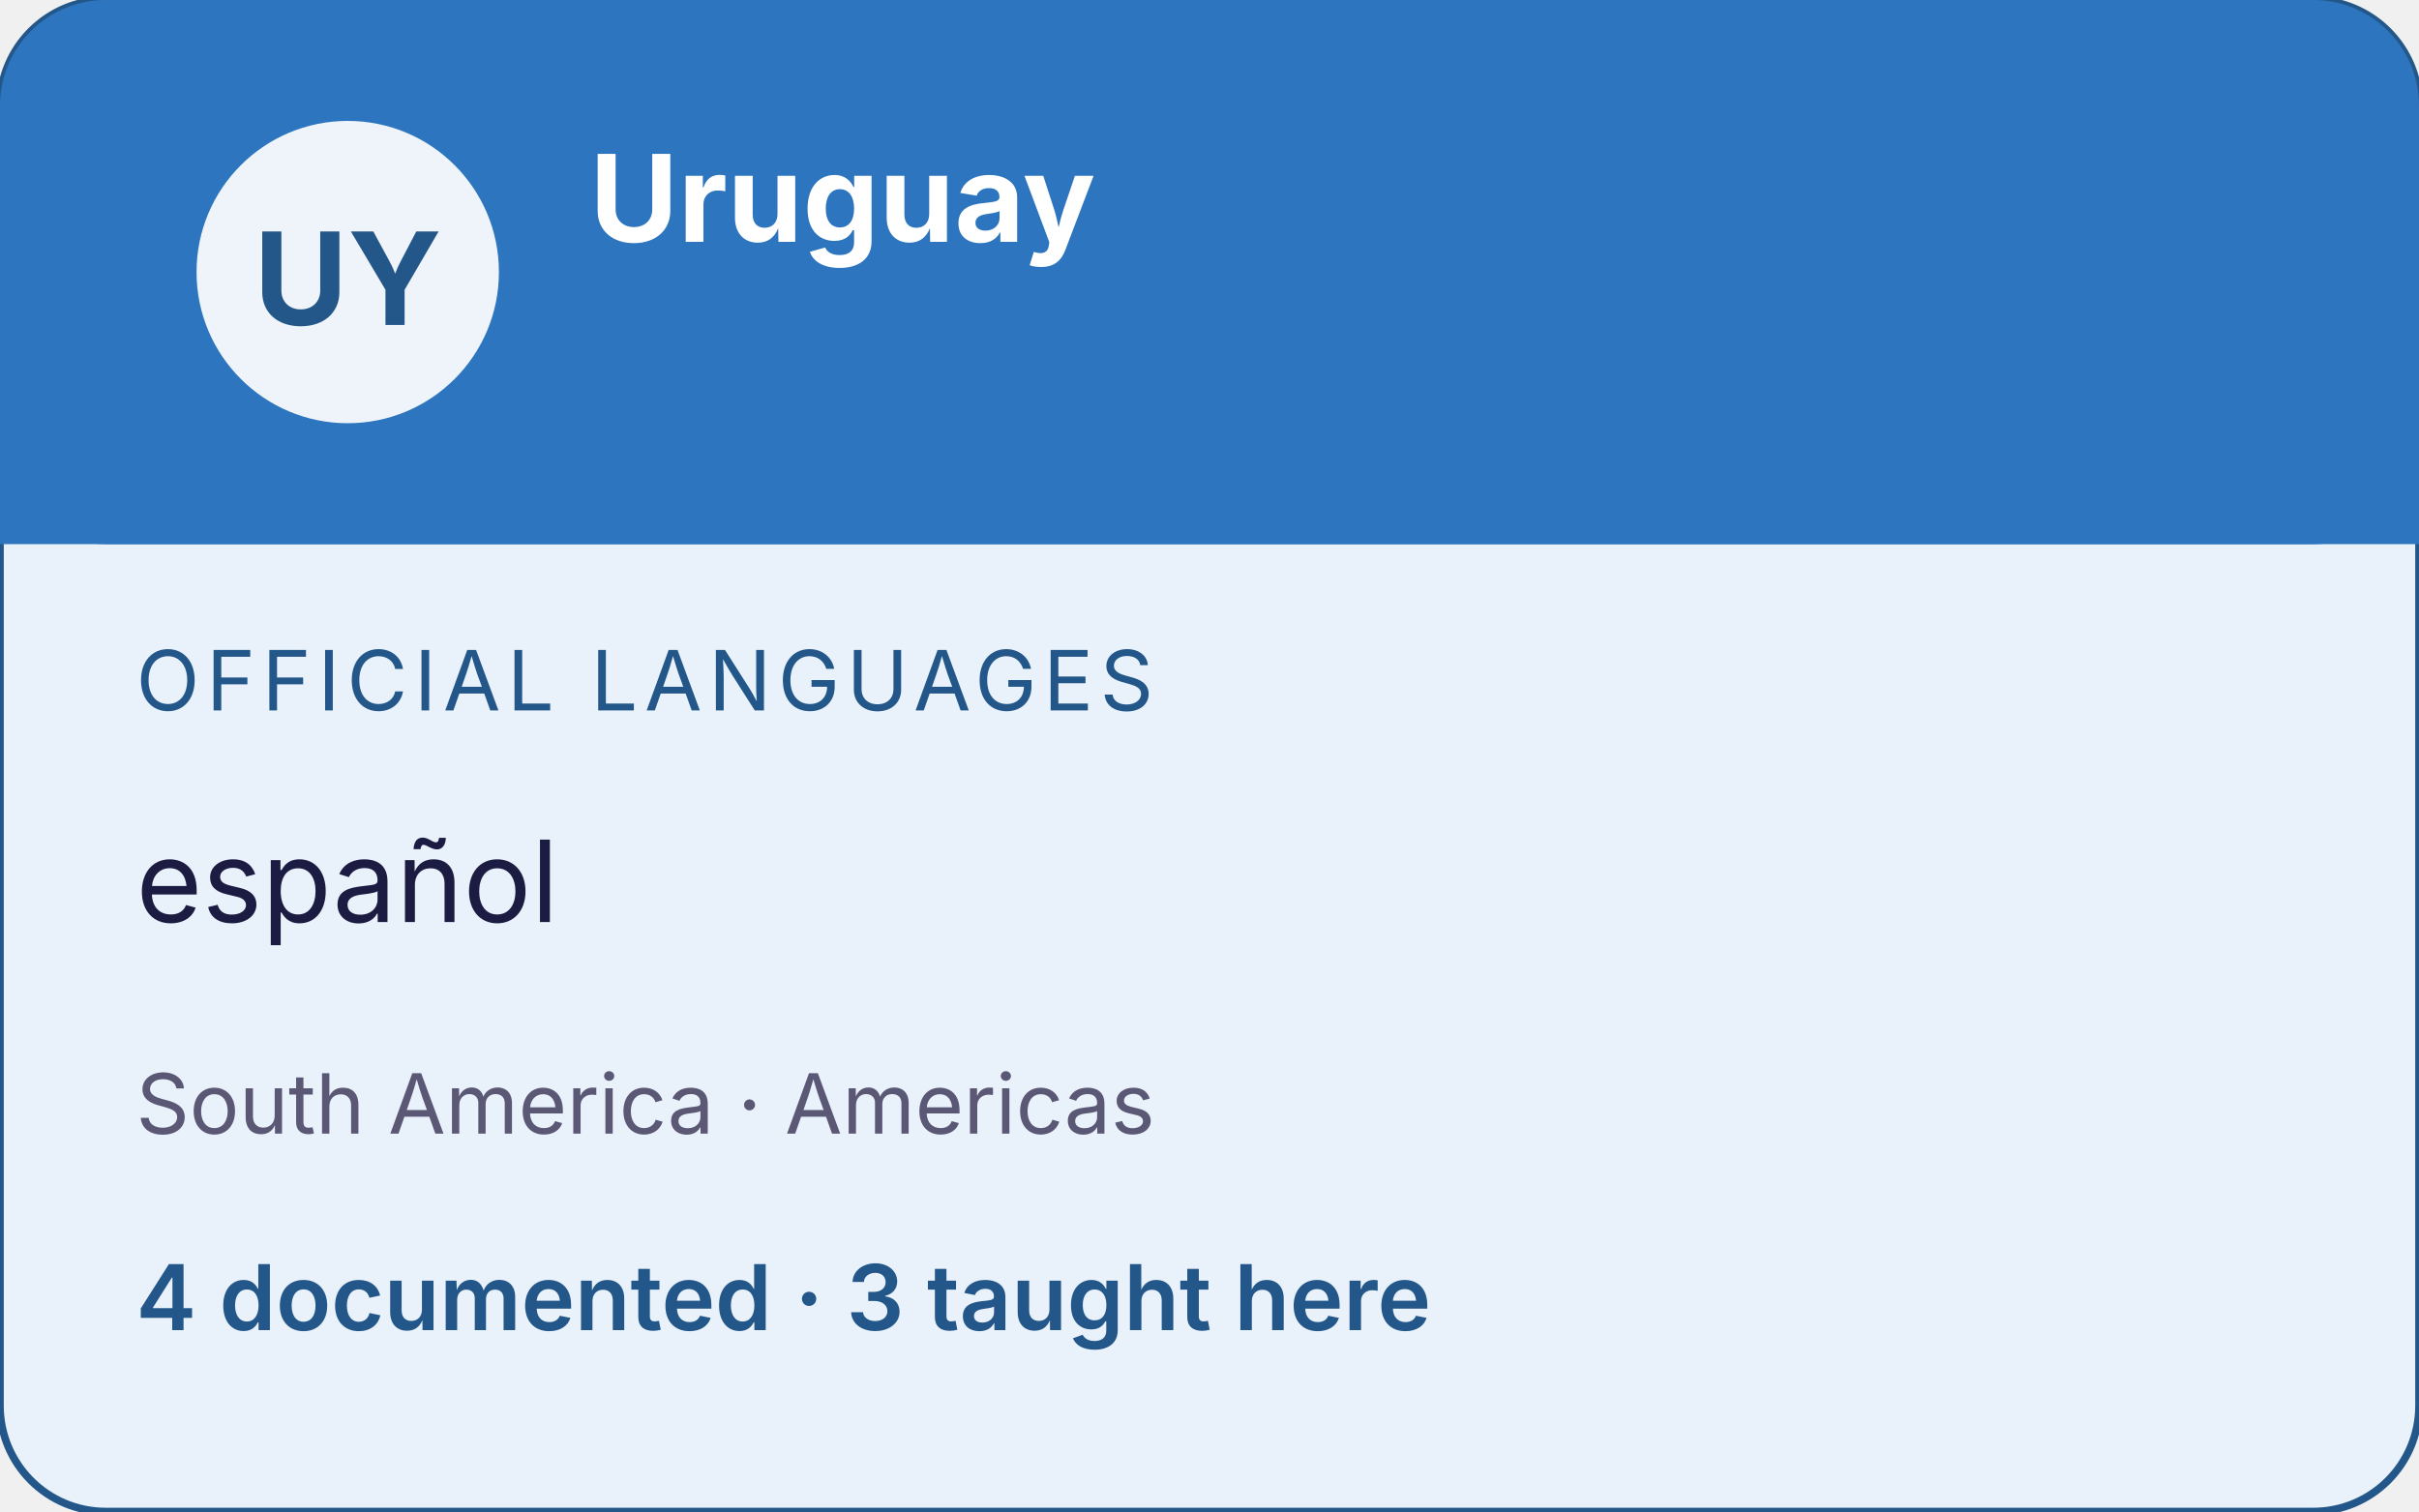
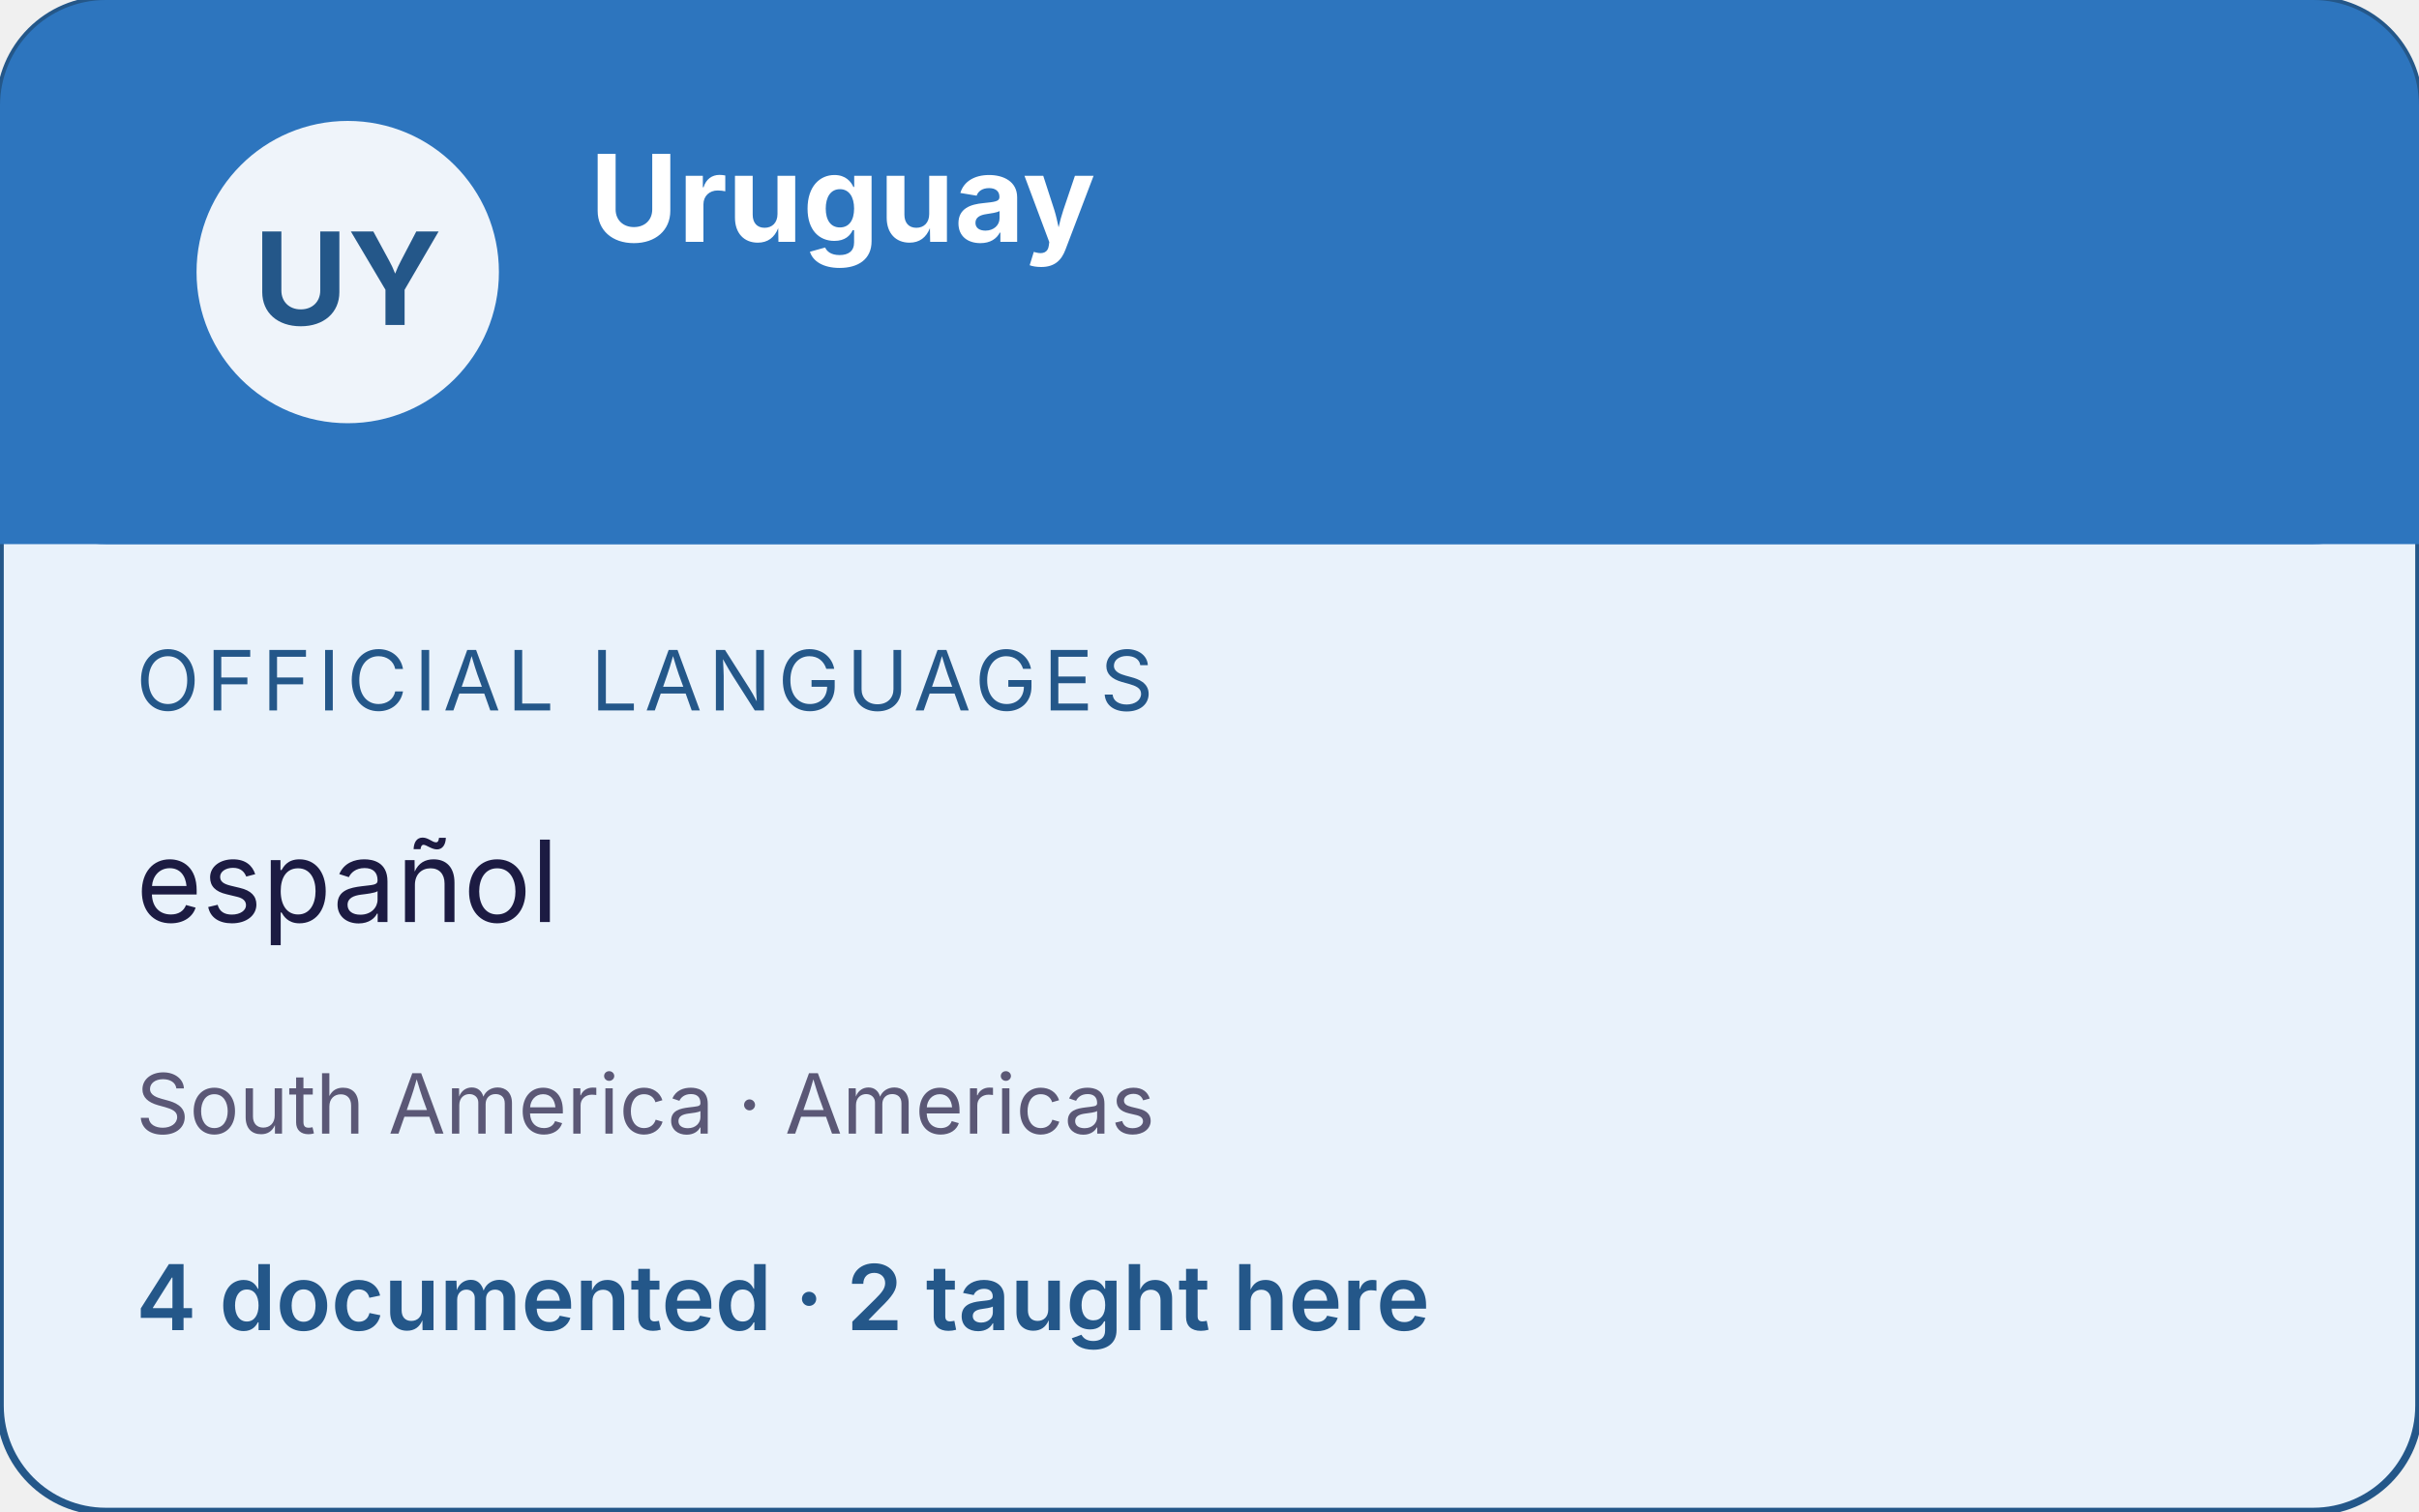
- <svg xmlns="http://www.w3.org/2000/svg" viewBox="0 0 320 200" width="320" height="200" role="img" aria-label="Uruguay (UY): español. 4 languages documented for this country, 3 of them have a course on EkGuru." font-family="system-ui,-apple-system,Segoe UI,sans-serif">
+ <svg xmlns="http://www.w3.org/2000/svg" viewBox="0 0 320 200" width="320" height="200" role="img" aria-label="Uruguay (UY): español. 4 languages documented for this country, 2 of them have a course on EkGuru." font-family="system-ui,-apple-system,Segoe UI,sans-serif">
  <rect width="320" height="200" rx="14" fill="hsl(210 70% 95%)" stroke="hsl(210 58% 34%)" stroke-width="1" />
  <rect width="320" height="72" rx="14" fill="hsl(210 62% 46%)" />
  <rect y="58" width="320" height="14" fill="hsl(210 62% 46%)" />
  <circle cx="46" cy="36" r="20" fill="#fff" opacity=".92" />
  <text x="46" y="43" text-anchor="middle" font-size="17" font-weight="700" fill="hsl(210 58% 34%)">UY</text>
  <text x="78" y="32" font-size="16" font-weight="700" fill="#fff">Uruguay</text>
  <text x="78" y="52" font-size="12" fill="#fff" opacity=".92" />
  <text x="18" y="94" font-size="11" letter-spacing=".08em" fill="hsl(210 58% 34%)">OFFICIAL LANGUAGES</text>
  <text x="18" y="122" font-size="15" fill="#1c1b42">español</text>
  <text x="18" y="150" font-size="11" fill="#5b5876">South America · Americas</text>
-   <text x="18" y="176" font-size="12" font-weight="600" fill="hsl(210 58% 34%)">4 documented · 3 taught here</text>
+   <text x="18" y="176" font-size="12" font-weight="600" fill="hsl(210 58% 34%)">4 documented · 2 taught here</text>
</svg>
